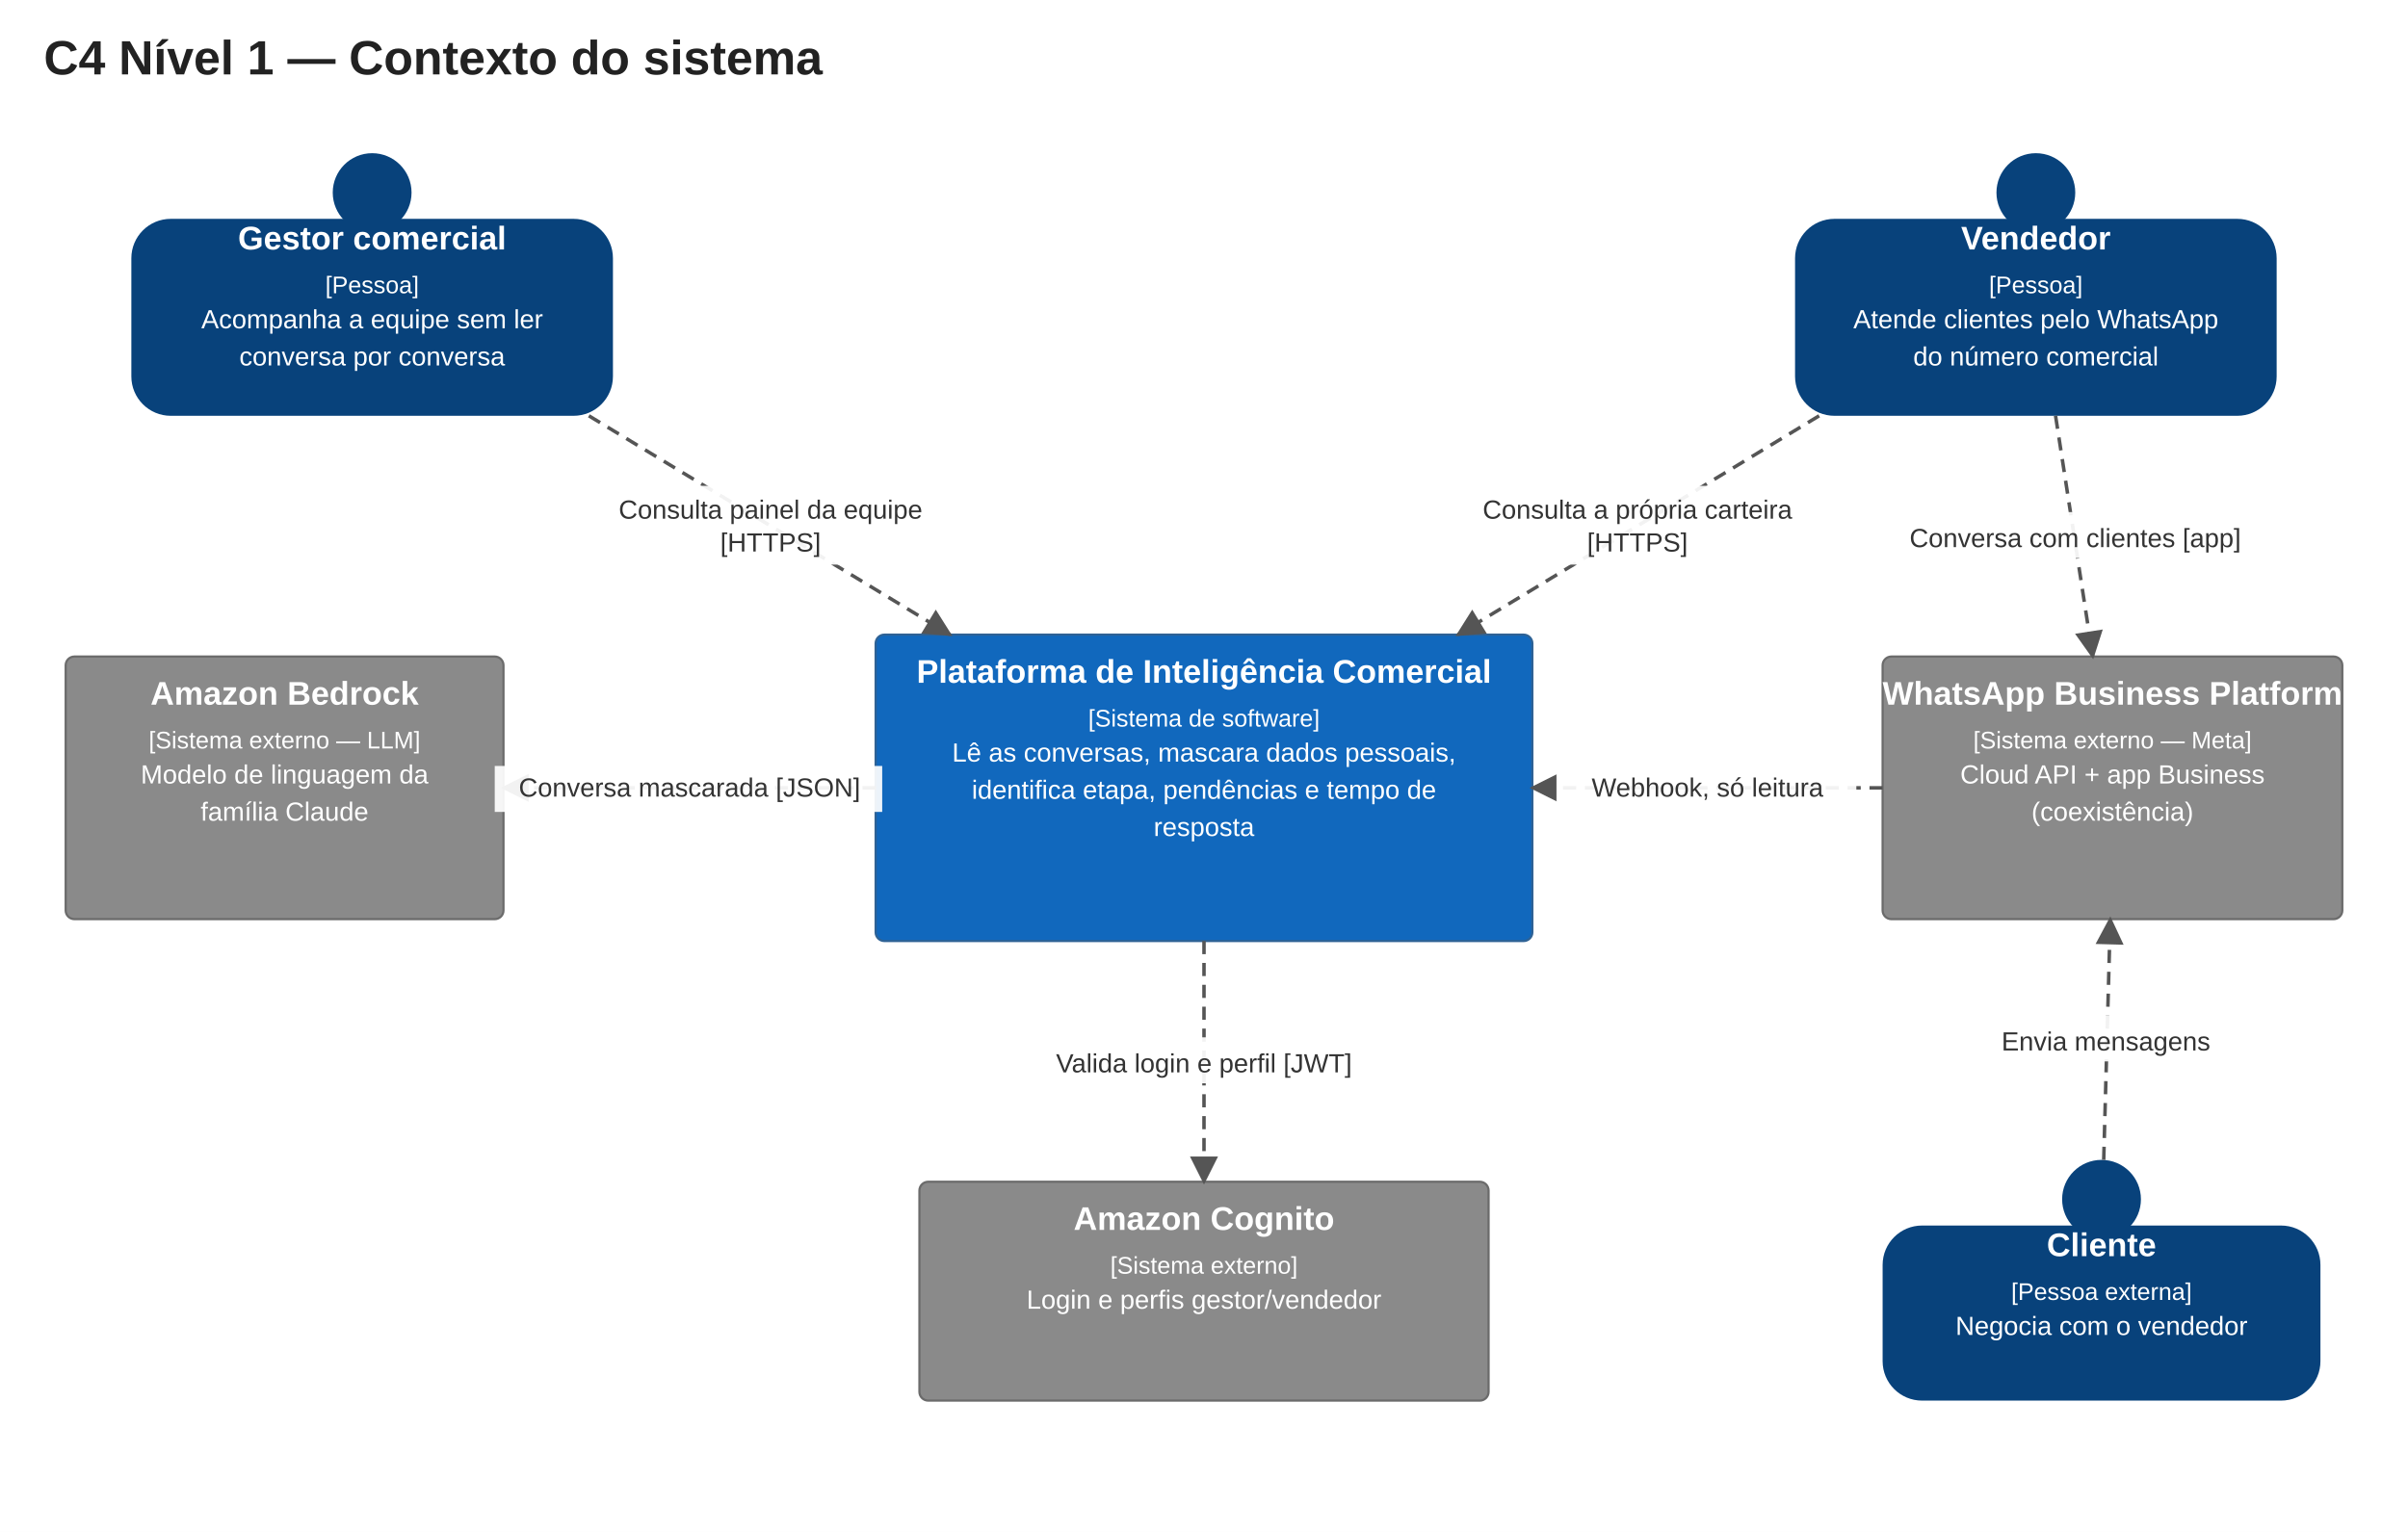
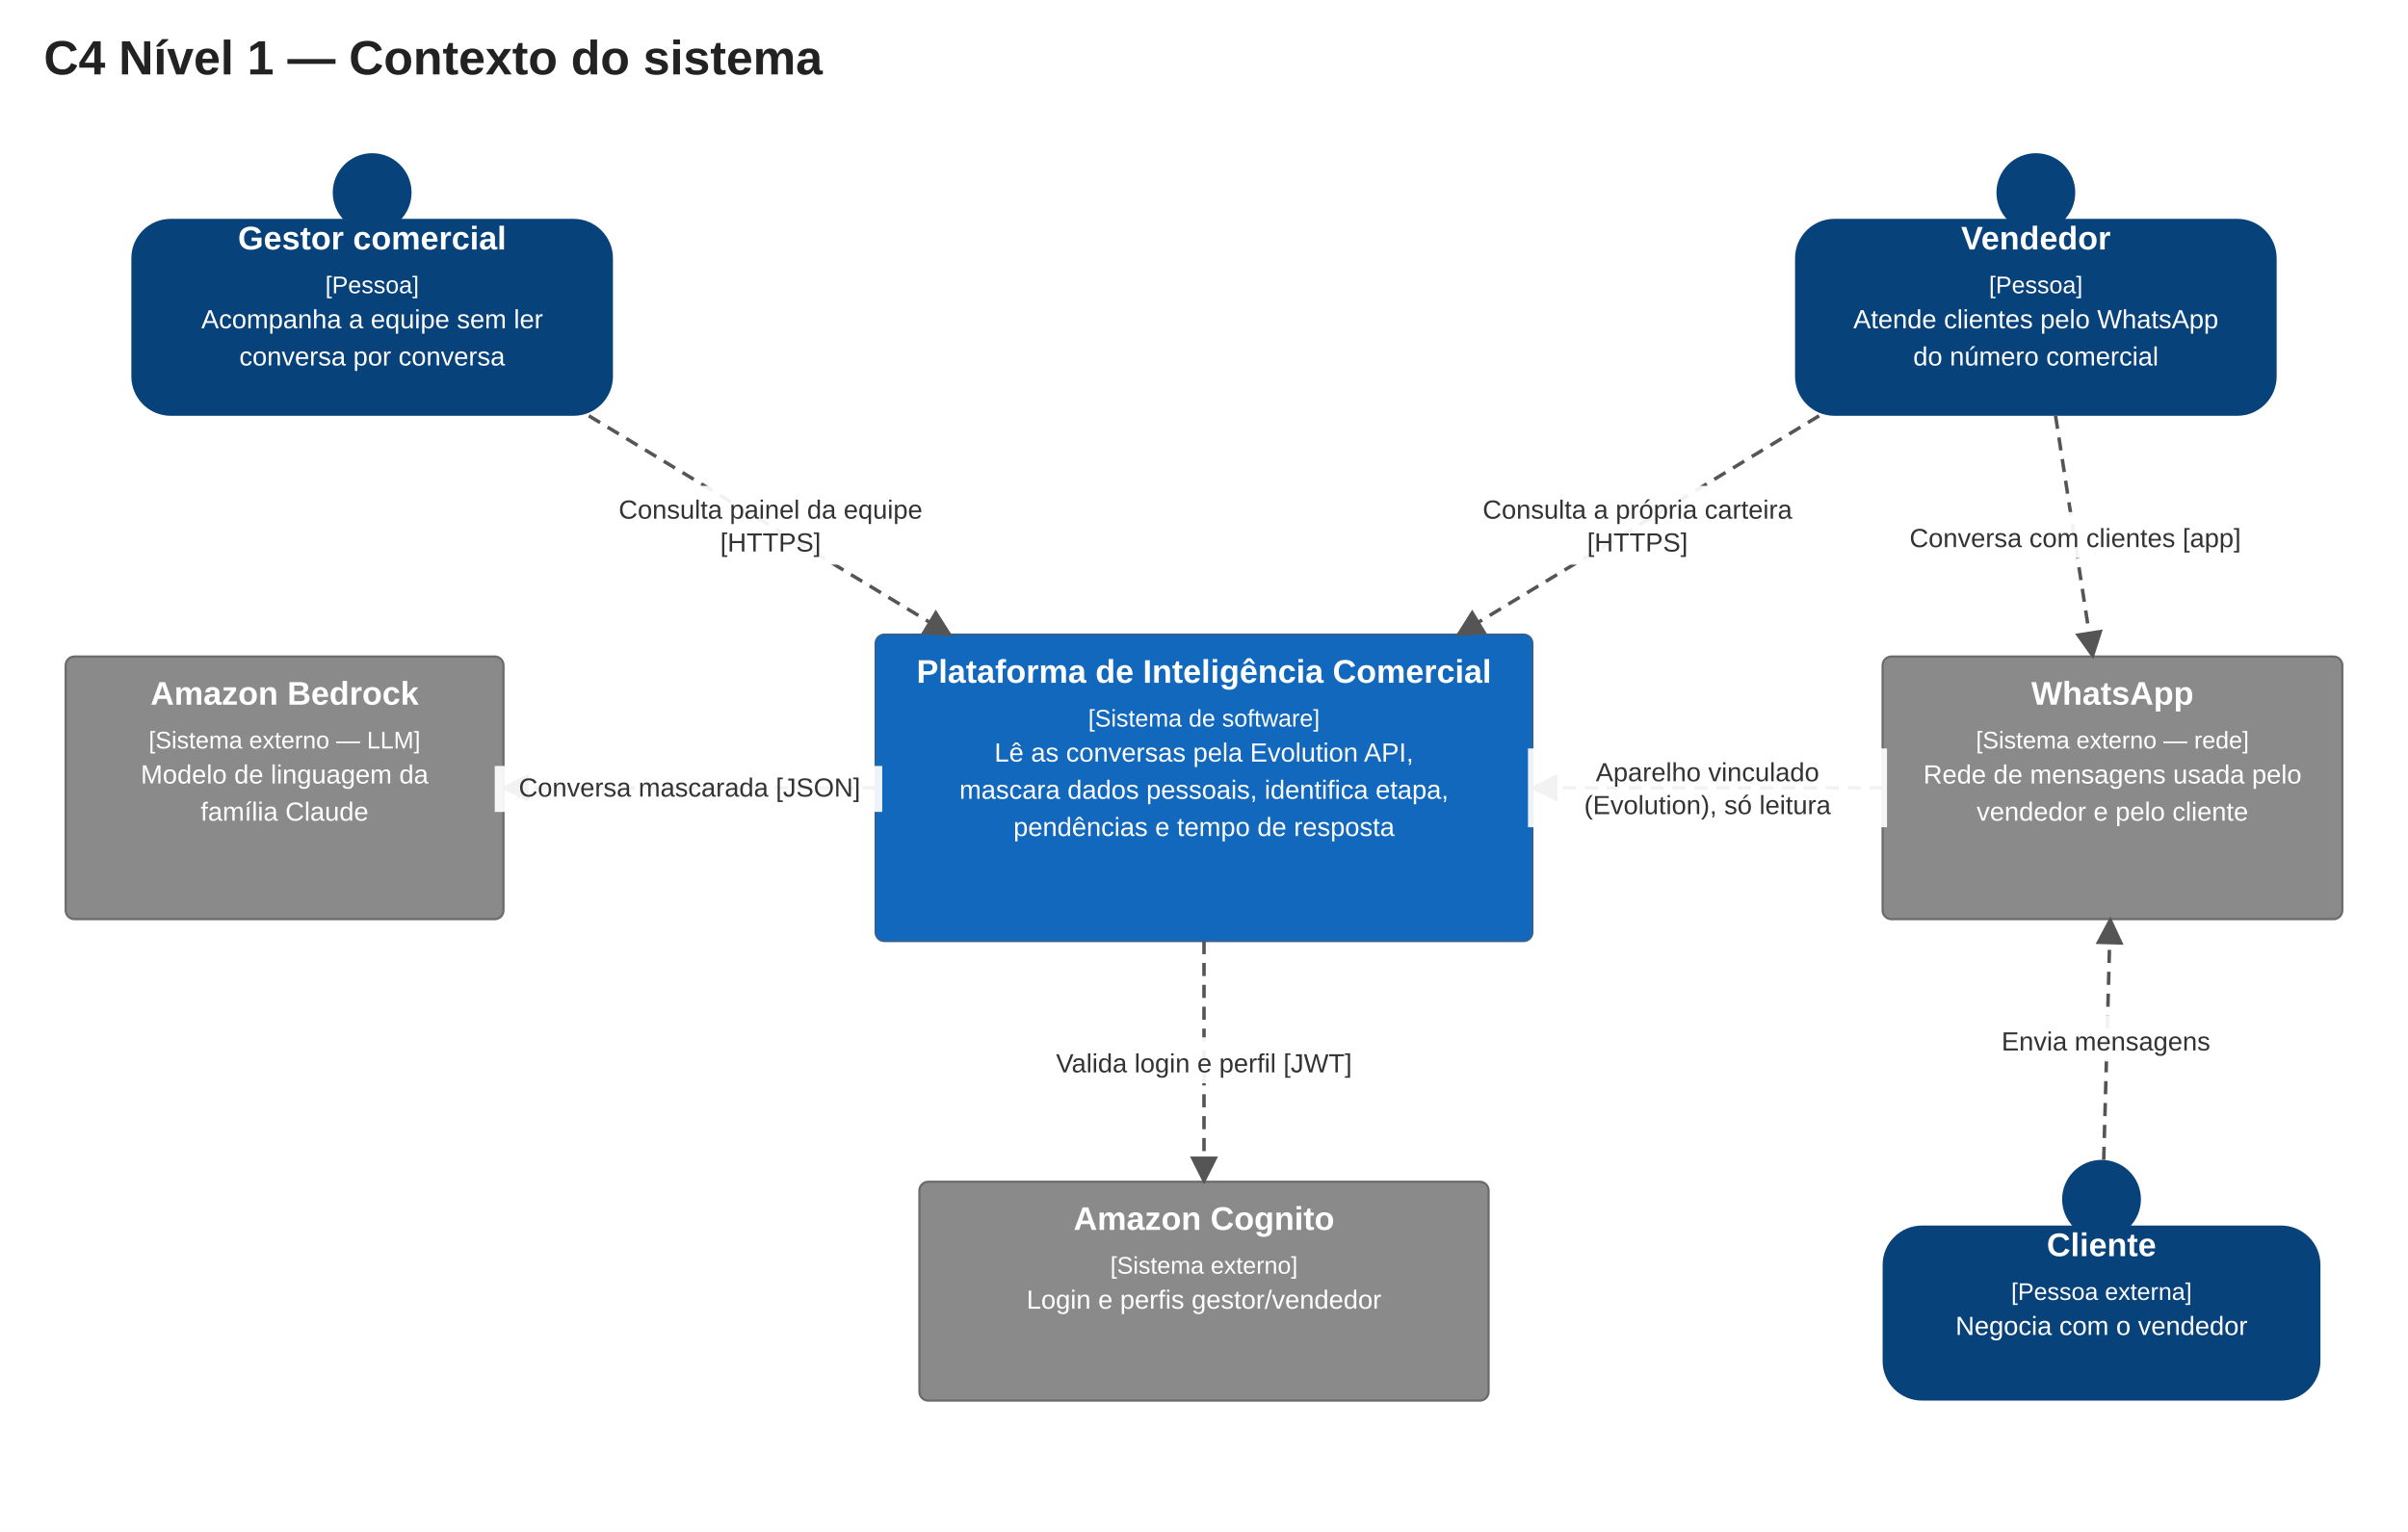
<svg xmlns="http://www.w3.org/2000/svg" width="1100" height="700" viewBox="0 0 1100 700" font-family="Segoe UI, Arial, sans-serif">
  <defs>
    <marker id="a" viewBox="0 0 10 10" refX="9" refY="5" markerWidth="8" markerHeight="8" orient="auto-start-reverse">
      <path d="M0,0 L10,5 L0,10 z" fill="#555" />
    </marker>
  </defs>
  <rect width="1100" height="700" fill="#fff" />
  <text x="20" y="34" font-size="22" font-weight="700" fill="#222">C4 Nível 1 — Contexto do sistema</text>
  <circle cx="170.0" cy="88" r="18" fill="#08427b" />
  <rect x="60" y="100" width="220" height="90" rx="18" fill="#08427b" />
  <text x="170.0" y="114" text-anchor="middle" font-size="15" font-weight="700" fill="#fff">Gestor comercial</text>
  <text x="170.0" y="134" text-anchor="middle" font-size="11" font-weight="400" fill="#fff">[Pessoa]</text>
  <text x="170.0" y="150" text-anchor="middle" font-size="12" font-weight="400" fill="#fff">Acompanha a equipe sem ler</text>
  <text x="170.0" y="167" text-anchor="middle" font-size="12" font-weight="400" fill="#fff">conversa por conversa</text>
  <circle cx="930.0" cy="88" r="18" fill="#08427b" />
  <rect x="820" y="100" width="220" height="90" rx="18" fill="#08427b" />
  <text x="930.0" y="114" text-anchor="middle" font-size="15" font-weight="700" fill="#fff">Vendedor</text>
  <text x="930.0" y="134" text-anchor="middle" font-size="11" font-weight="400" fill="#fff">[Pessoa]</text>
  <text x="930.0" y="150" text-anchor="middle" font-size="12" font-weight="400" fill="#fff">Atende clientes pelo WhatsApp</text>
  <text x="930.0" y="167" text-anchor="middle" font-size="12" font-weight="400" fill="#fff">do número comercial</text>
  <rect x="400" y="290" width="300" height="140" rx="4" fill="#1168bd" stroke="#2e6295" />
  <text x="550.0" y="312" text-anchor="middle" font-size="15" font-weight="700" fill="#fff">Plataforma de Inteligência Comercial</text>
  <text x="550.0" y="332" text-anchor="middle" font-size="11" font-weight="400" fill="#fff">[Sistema de software]</text>
-   <text x="550.0" y="348" text-anchor="middle" font-size="12" font-weight="400" fill="#fff">Lê as conversas, mascara dados pessoais,</text>
-   <text x="550.0" y="365" text-anchor="middle" font-size="12" font-weight="400" fill="#fff">identifica etapa, pendências e tempo de</text>
-   <text x="550.0" y="382" text-anchor="middle" font-size="12" font-weight="400" fill="#fff">resposta</text>
+   <text x="550.0" y="348" text-anchor="middle" font-size="12" font-weight="400" fill="#fff">Lê as conversas pela Evolution API,</text>
+   <text x="550.0" y="365" text-anchor="middle" font-size="12" font-weight="400" fill="#fff">mascara dados pessoais, identifica etapa,</text>
+   <text x="550.0" y="382" text-anchor="middle" font-size="12" font-weight="400" fill="#fff">pendências e tempo de resposta</text>
  <circle cx="960.0" cy="548" r="18" fill="#08427b" />
  <rect x="860" y="560" width="200" height="80" rx="18" fill="#08427b" />
  <text x="960.0" y="574" text-anchor="middle" font-size="15" font-weight="700" fill="#fff">Cliente</text>
  <text x="960.0" y="594" text-anchor="middle" font-size="11" font-weight="400" fill="#fff">[Pessoa externa]</text>
  <text x="960.0" y="610" text-anchor="middle" font-size="12" font-weight="400" fill="#fff">Negocia com o vendedor</text>
  <rect x="860" y="300" width="210" height="120" rx="4" fill="#8a8a8a" stroke="#6b6b6b" />
-   <text x="965.0" y="322" text-anchor="middle" font-size="15" font-weight="700" fill="#fff">WhatsApp Business Platform</text>
-   <text x="965.0" y="342" text-anchor="middle" font-size="11" font-weight="400" fill="#fff">[Sistema externo — Meta]</text>
-   <text x="965.0" y="358" text-anchor="middle" font-size="12" font-weight="400" fill="#fff">Cloud API + app Business</text>
-   <text x="965.0" y="375" text-anchor="middle" font-size="12" font-weight="400" fill="#fff">(coexistência)</text>
+   <text x="965.0" y="322" text-anchor="middle" font-size="15" font-weight="700" fill="#fff">WhatsApp</text>
+   <text x="965.0" y="342" text-anchor="middle" font-size="11" font-weight="400" fill="#fff">[Sistema externo — rede]</text>
+   <text x="965.0" y="358" text-anchor="middle" font-size="12" font-weight="400" fill="#fff">Rede de mensagens usada pelo</text>
+   <text x="965.0" y="375" text-anchor="middle" font-size="12" font-weight="400" fill="#fff">vendedor e pelo cliente</text>
  <rect x="30" y="300" width="200" height="120" rx="4" fill="#8a8a8a" stroke="#6b6b6b" />
  <text x="130.0" y="322" text-anchor="middle" font-size="15" font-weight="700" fill="#fff">Amazon Bedrock</text>
  <text x="130.0" y="342" text-anchor="middle" font-size="11" font-weight="400" fill="#fff">[Sistema externo — LLM]</text>
  <text x="130.0" y="358" text-anchor="middle" font-size="12" font-weight="400" fill="#fff">Modelo de linguagem da</text>
  <text x="130.0" y="375" text-anchor="middle" font-size="12" font-weight="400" fill="#fff">família Claude</text>
  <rect x="420" y="540" width="260" height="100" rx="4" fill="#8a8a8a" stroke="#6b6b6b" />
  <text x="550.0" y="562" text-anchor="middle" font-size="15" font-weight="700" fill="#fff">Amazon Cognito</text>
  <text x="550.0" y="582" text-anchor="middle" font-size="11" font-weight="400" fill="#fff">[Sistema externo]</text>
  <text x="550.0" y="598" text-anchor="middle" font-size="12" font-weight="400" fill="#fff">Login e perfis gestor/vendedor</text>
  <line x1="269" y1="190" x2="434" y2="290" stroke="#555" stroke-width="1.6" stroke-dasharray="6 4" marker-end="url(#a)" />
  <rect x="263" y="222" width="177" height="36" fill="#fff" opacity="0.92" />
  <text x="352" y="237" text-anchor="middle" font-size="12" fill="#333">Consulta painel da equipe</text>
  <text x="352" y="252" text-anchor="middle" font-size="12" fill="#333">[HTTPS]</text>
  <line x1="831" y1="190" x2="666" y2="290" stroke="#555" stroke-width="1.6" stroke-dasharray="6 4" marker-end="url(#a)" />
  <rect x="653" y="222" width="190" height="36" fill="#fff" opacity="0.92" />
  <text x="748" y="237" text-anchor="middle" font-size="12" fill="#333">Consulta a própria carteira</text>
  <text x="748" y="252" text-anchor="middle" font-size="12" fill="#333">[HTTPS]</text>
  <line x1="939" y1="190" x2="956" y2="300" stroke="#555" stroke-width="1.6" stroke-dasharray="6 4" marker-end="url(#a)" />
  <rect x="852" y="234" width="190" height="21" fill="#fff" opacity="0.92" />
  <text x="948" y="250" text-anchor="middle" font-size="12" fill="#333">Conversa com clientes [app]</text>
  <line x1="961" y1="530" x2="964" y2="420" stroke="#555" stroke-width="1.6" stroke-dasharray="6 4" marker-end="url(#a)" />
  <rect x="907" y="464" width="111" height="21" fill="#fff" opacity="0.92" />
  <text x="962" y="480" text-anchor="middle" font-size="12" fill="#333">Envia mensagens</text>
  <line x1="860" y1="360" x2="700" y2="360" stroke="#555" stroke-width="1.6" stroke-dasharray="6 4" marker-end="url(#a)" />
-   <rect x="711" y="350" width="137" height="21" fill="#fff" opacity="0.92" />
-   <text x="780" y="364" text-anchor="middle" font-size="12" fill="#333">Webhook, só leitura</text>
+   <rect x="698" y="342" width="164" height="36" fill="#fff" opacity="0.92" />
+   <text x="780" y="357" text-anchor="middle" font-size="12" fill="#333">Aparelho vinculado</text>
+   <text x="780" y="372" text-anchor="middle" font-size="12" fill="#333">(Evolution), só leitura</text>
  <line x1="400" y1="360" x2="230" y2="360" stroke="#555" stroke-width="1.6" stroke-dasharray="6 4" marker-end="url(#a)" />
  <rect x="226" y="350" width="177" height="21" fill="#fff" opacity="0.92" />
  <text x="315" y="364" text-anchor="middle" font-size="12" fill="#333">Conversa mascarada [JSON]</text>
  <line x1="550" y1="430" x2="550" y2="540" stroke="#555" stroke-width="1.6" stroke-dasharray="6 4" marker-end="url(#a)" />
  <rect x="455" y="474" width="190" height="21" fill="#fff" opacity="0.92" />
  <text x="550" y="490" text-anchor="middle" font-size="12" fill="#333">Valida login e perfil [JWT]</text>
</svg>
